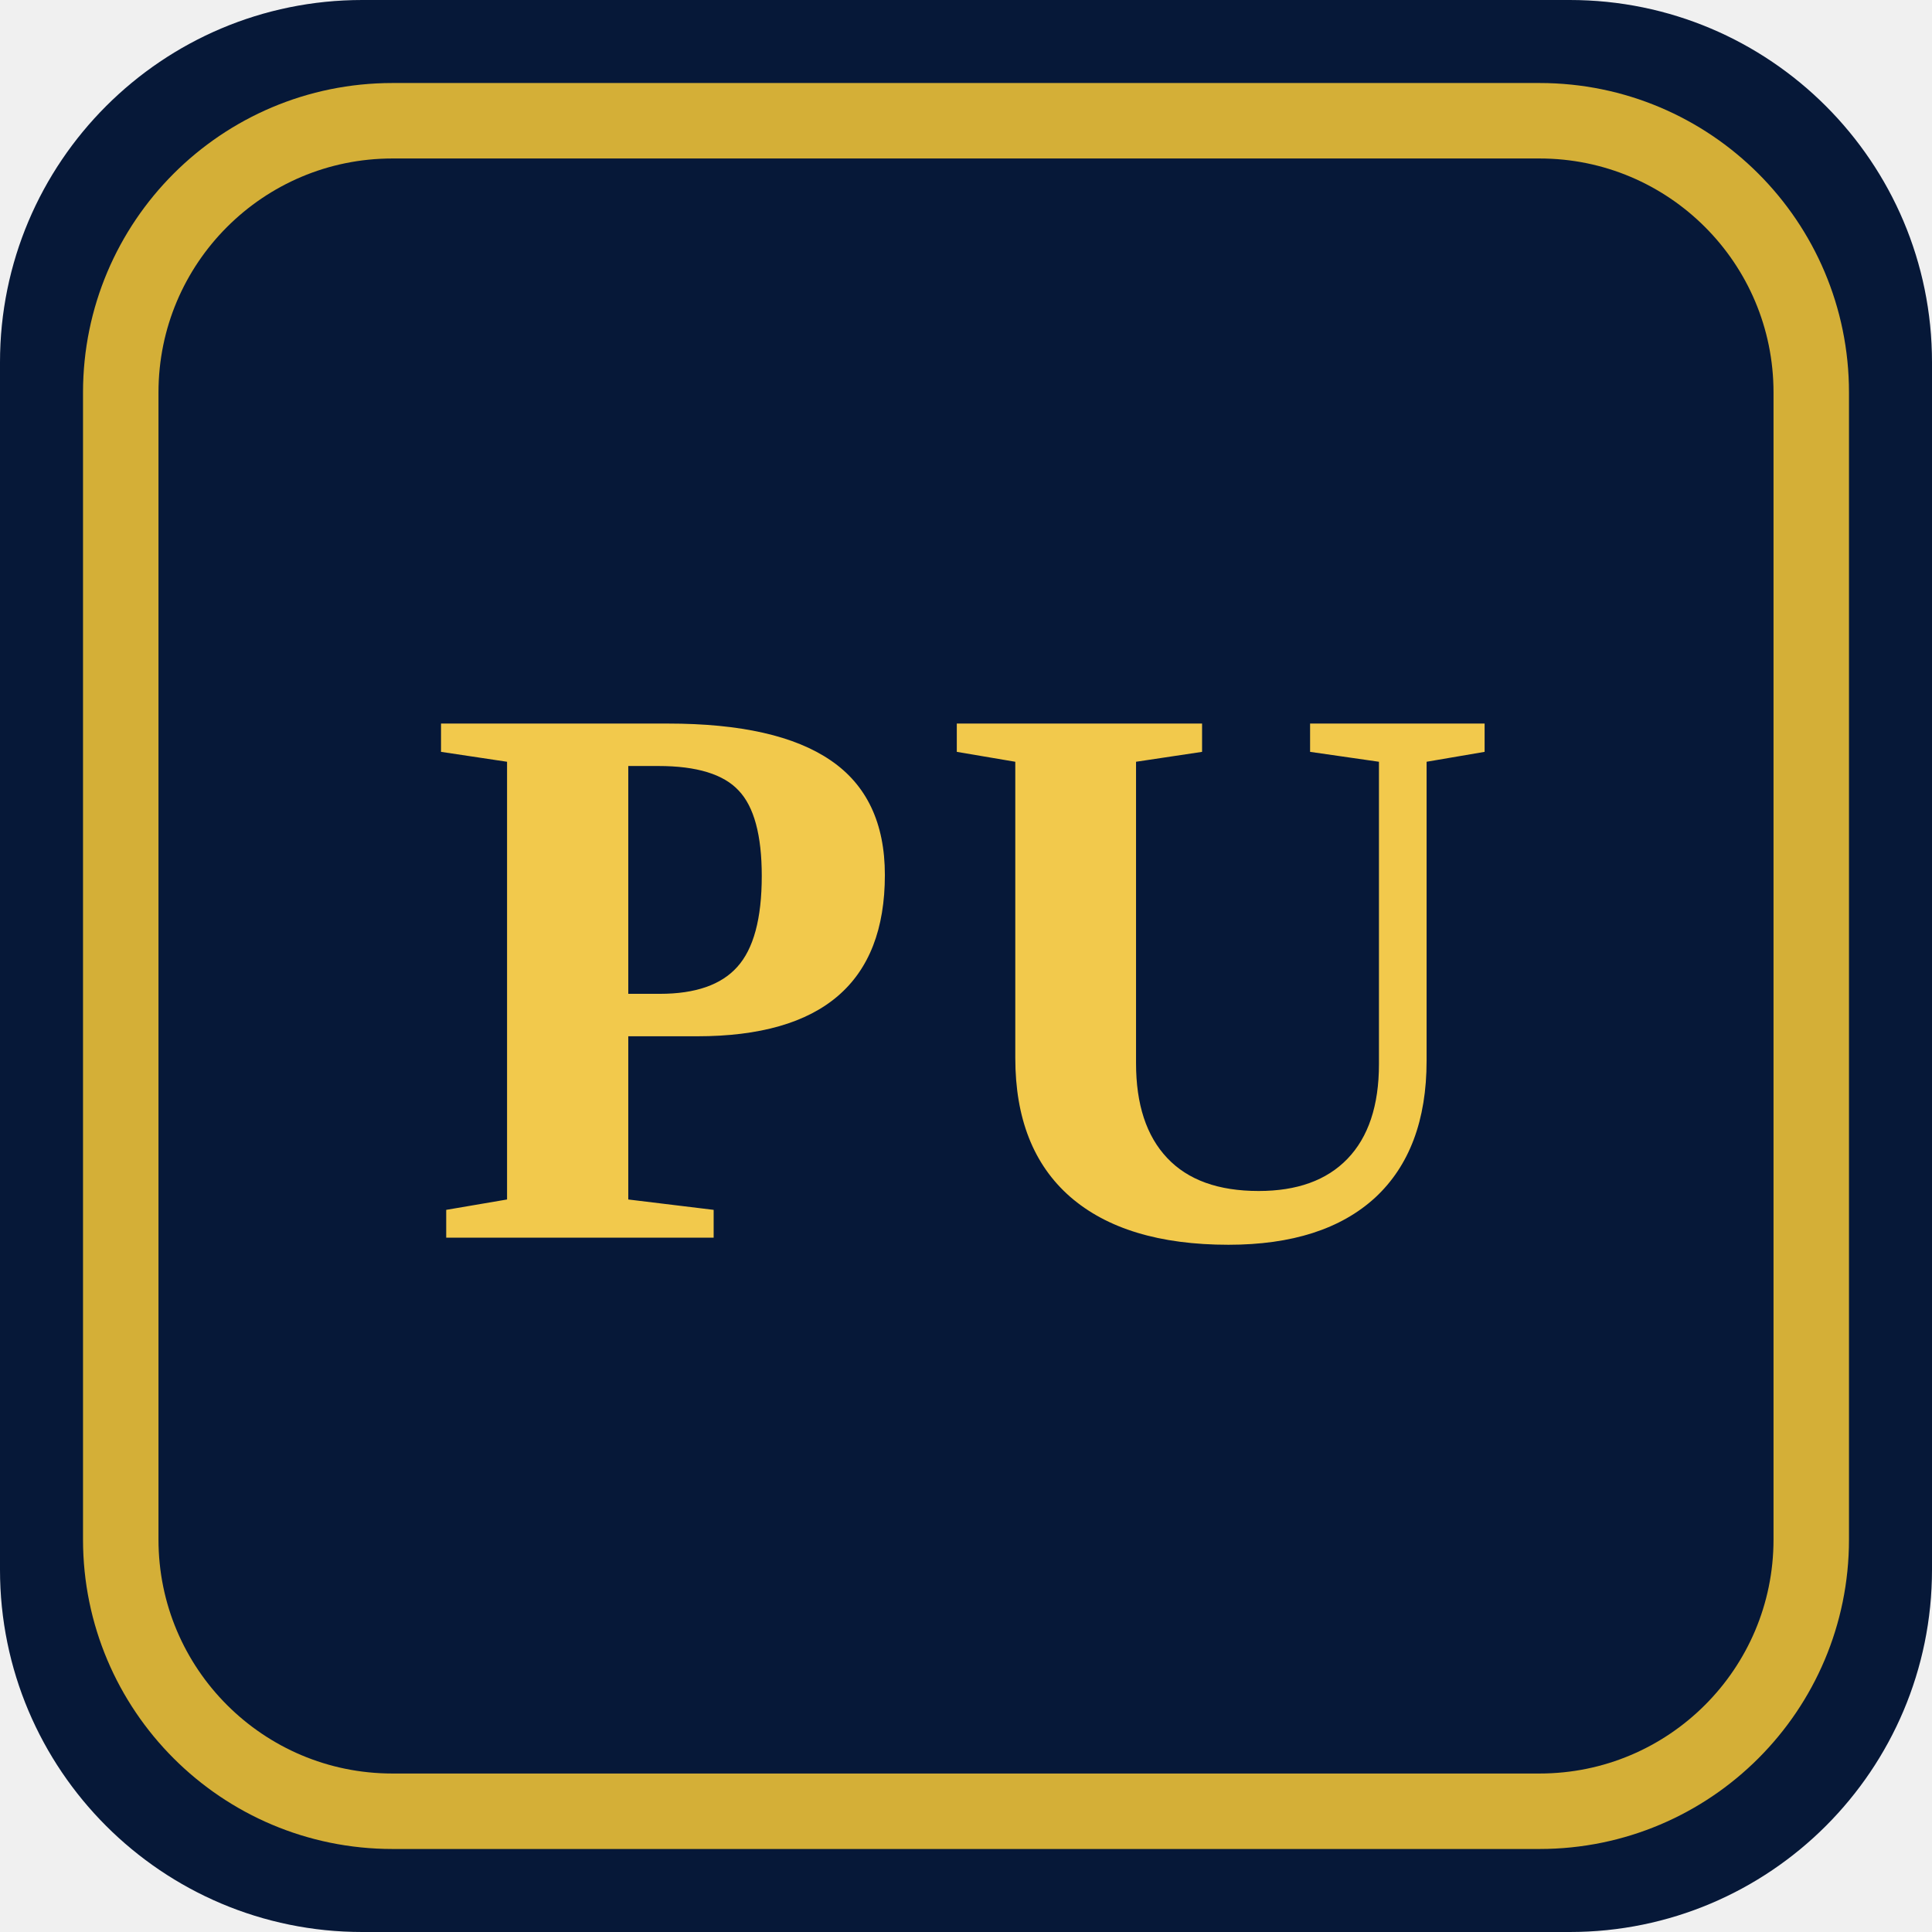
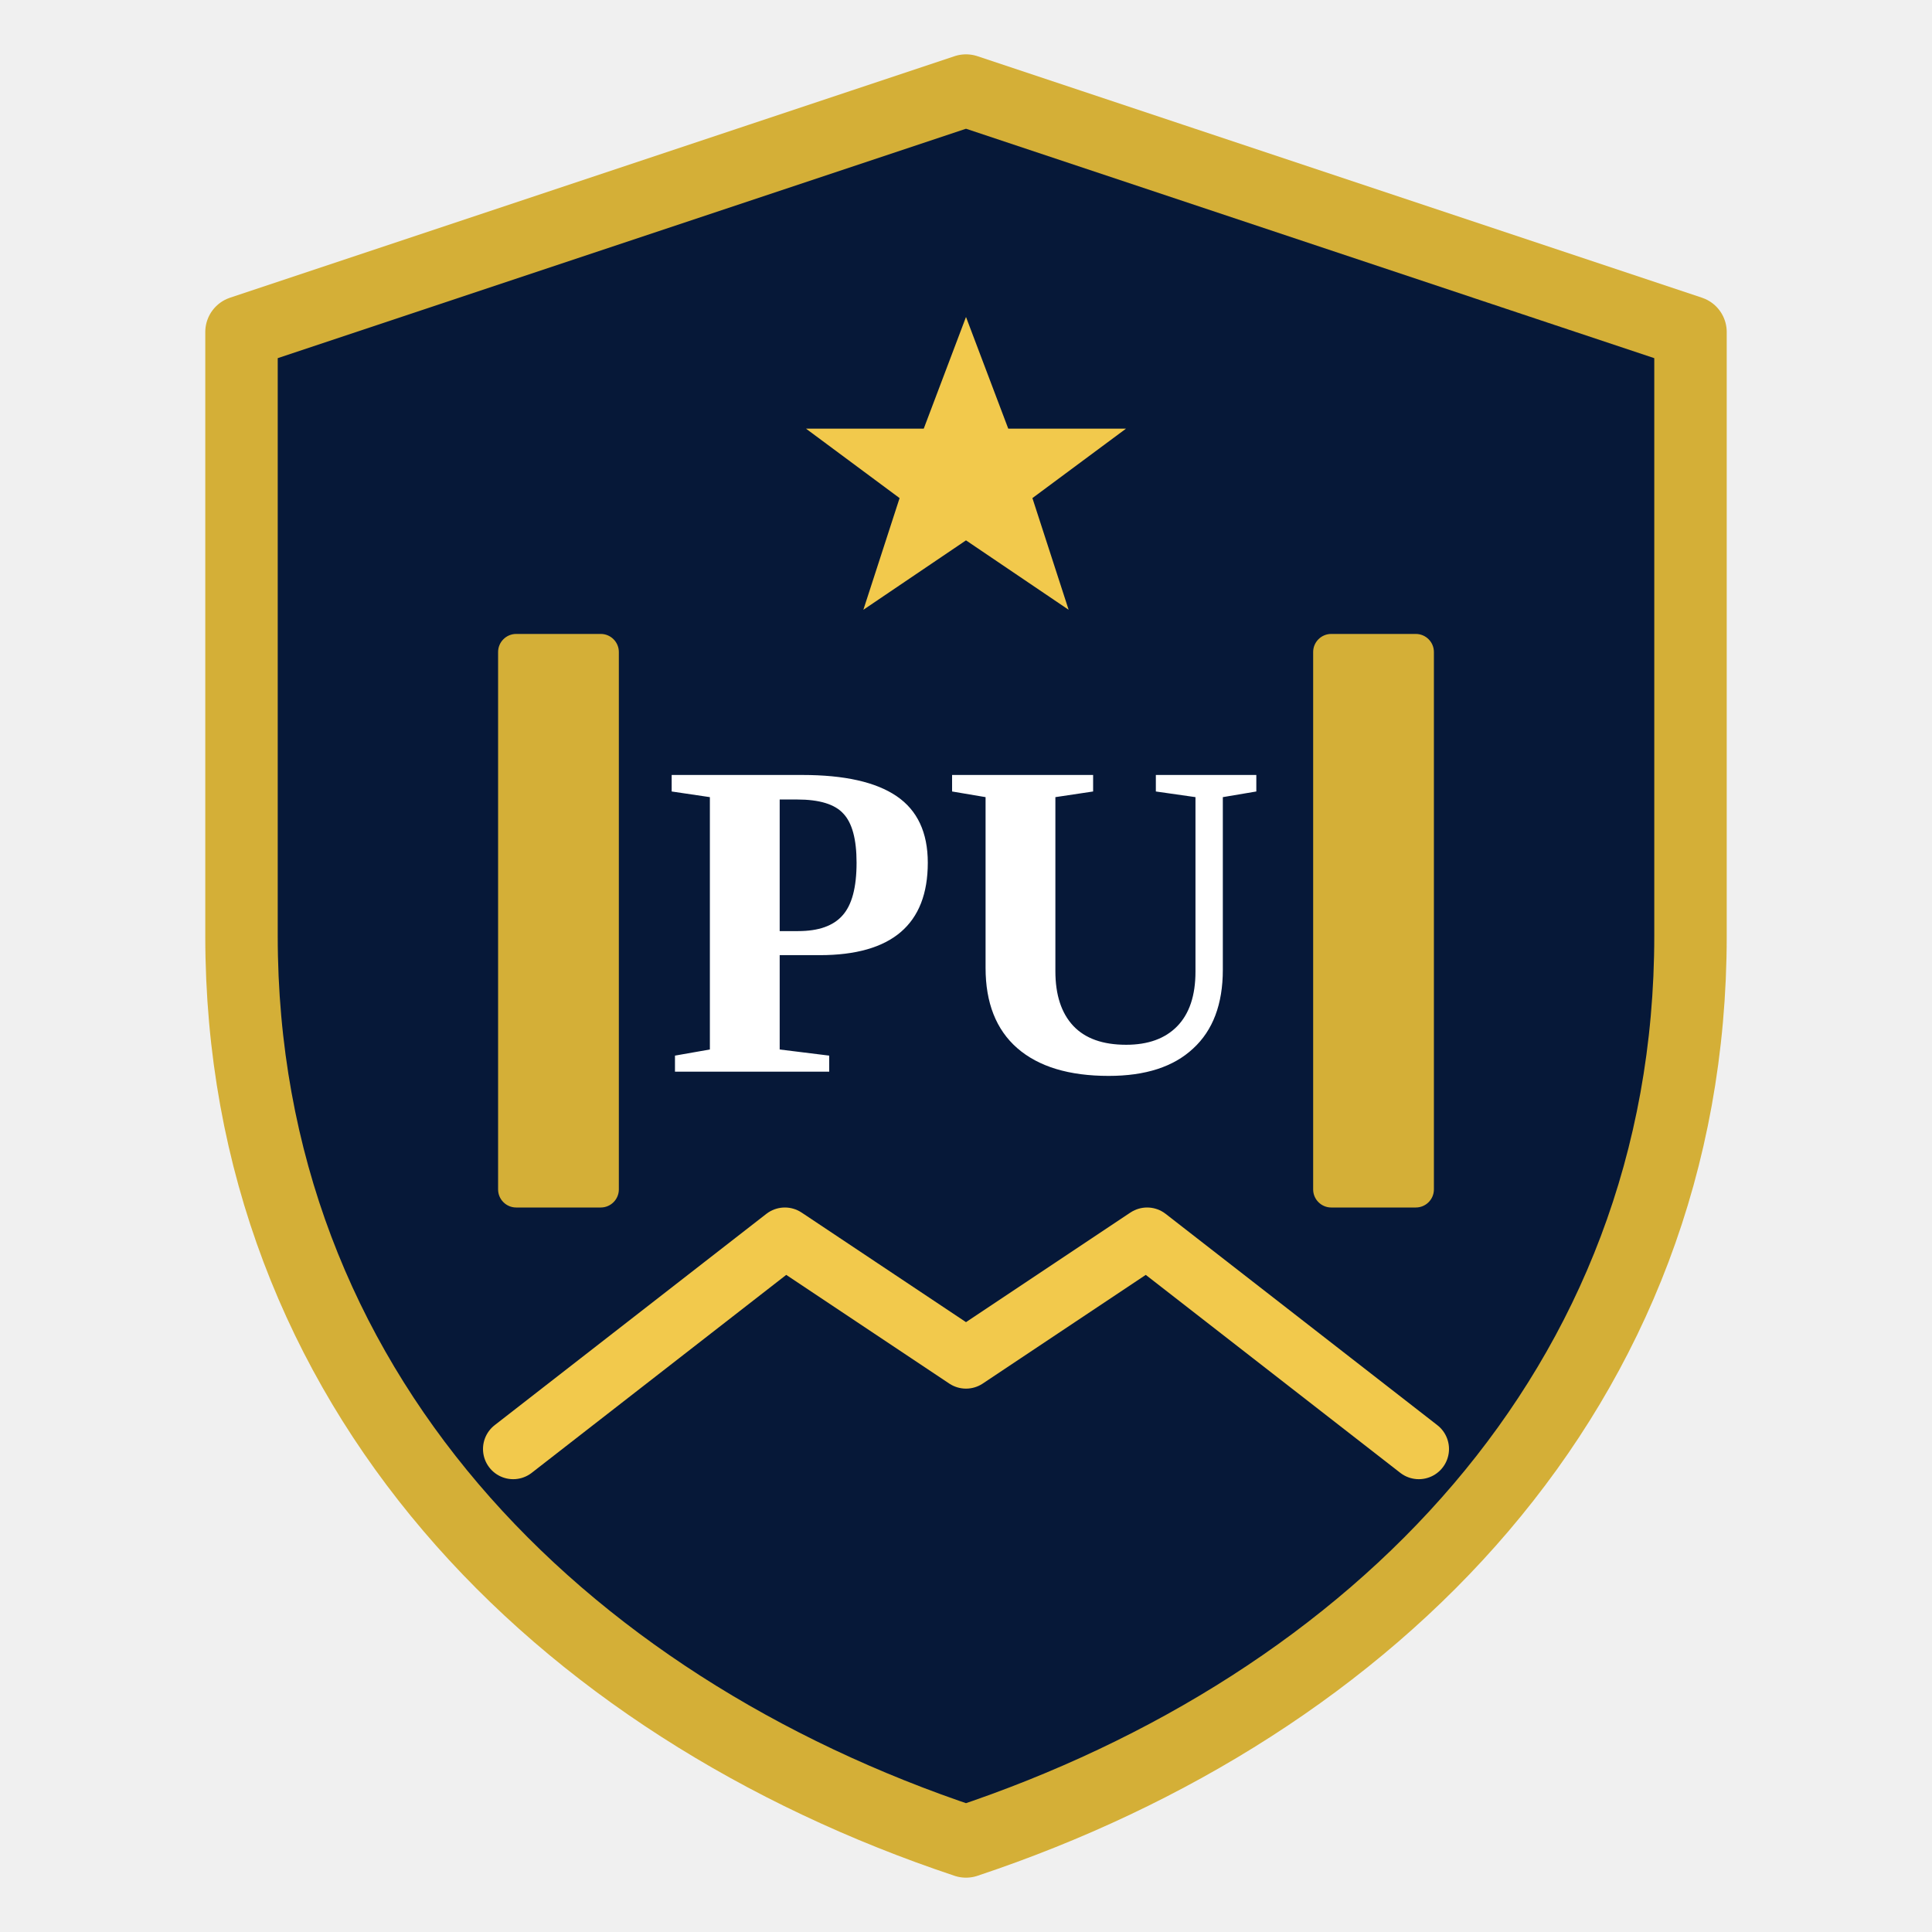
<svg xmlns="http://www.w3.org/2000/svg" viewBox="0 0 64 64" role="img" aria-label="Partido Plus Ultra">
-   <rect width="64" height="64" rx="12" fill="#061838" />
-   <rect x="4" y="4" width="56" height="56" rx="9" fill="none" stroke="#D4AF37" stroke-width="2.5" />
-   <text x="32" y="41" text-anchor="middle" font-family="Georgia, 'Times New Roman', serif" font-weight="700" font-size="26" letter-spacing="1" fill="#F2C94C">PU</text>
+   <path d="M32 3 L56 11 V31 C56 46 45.5 56.5 32 61 C18.5 56.5 8 46 8 31 V11 Z" fill="#061838" stroke="#D4AF37" stroke-width="2.4" stroke-linejoin="round" />
+   <polygon points="32,10.5 33.4,14.2 37.3,14.2 34.2,16.5 35.4,20.2 32,17.9 28.6,20.2 29.8,16.5 26.7,14.2 30.6,14.2" fill="#F2C94C" />
+   <rect x="16.5" y="21" width="4" height="19" rx="0.6" fill="#D4AF37" />
+   <rect x="43.5" y="21" width="4" height="19" rx="0.6" fill="#D4AF37" />
+   <path d="M17 48 L26 41 L32 45 L38 41 L47 48" fill="none" stroke="#F2C94C" stroke-width="2" stroke-linecap="round" stroke-linejoin="round" />
+   <text x="32" y="35.5" text-anchor="middle" font-family="Georgia, 'Times New Roman', serif" font-weight="700" font-size="15" fill="#FFFFFF">PU</text>
</svg>
